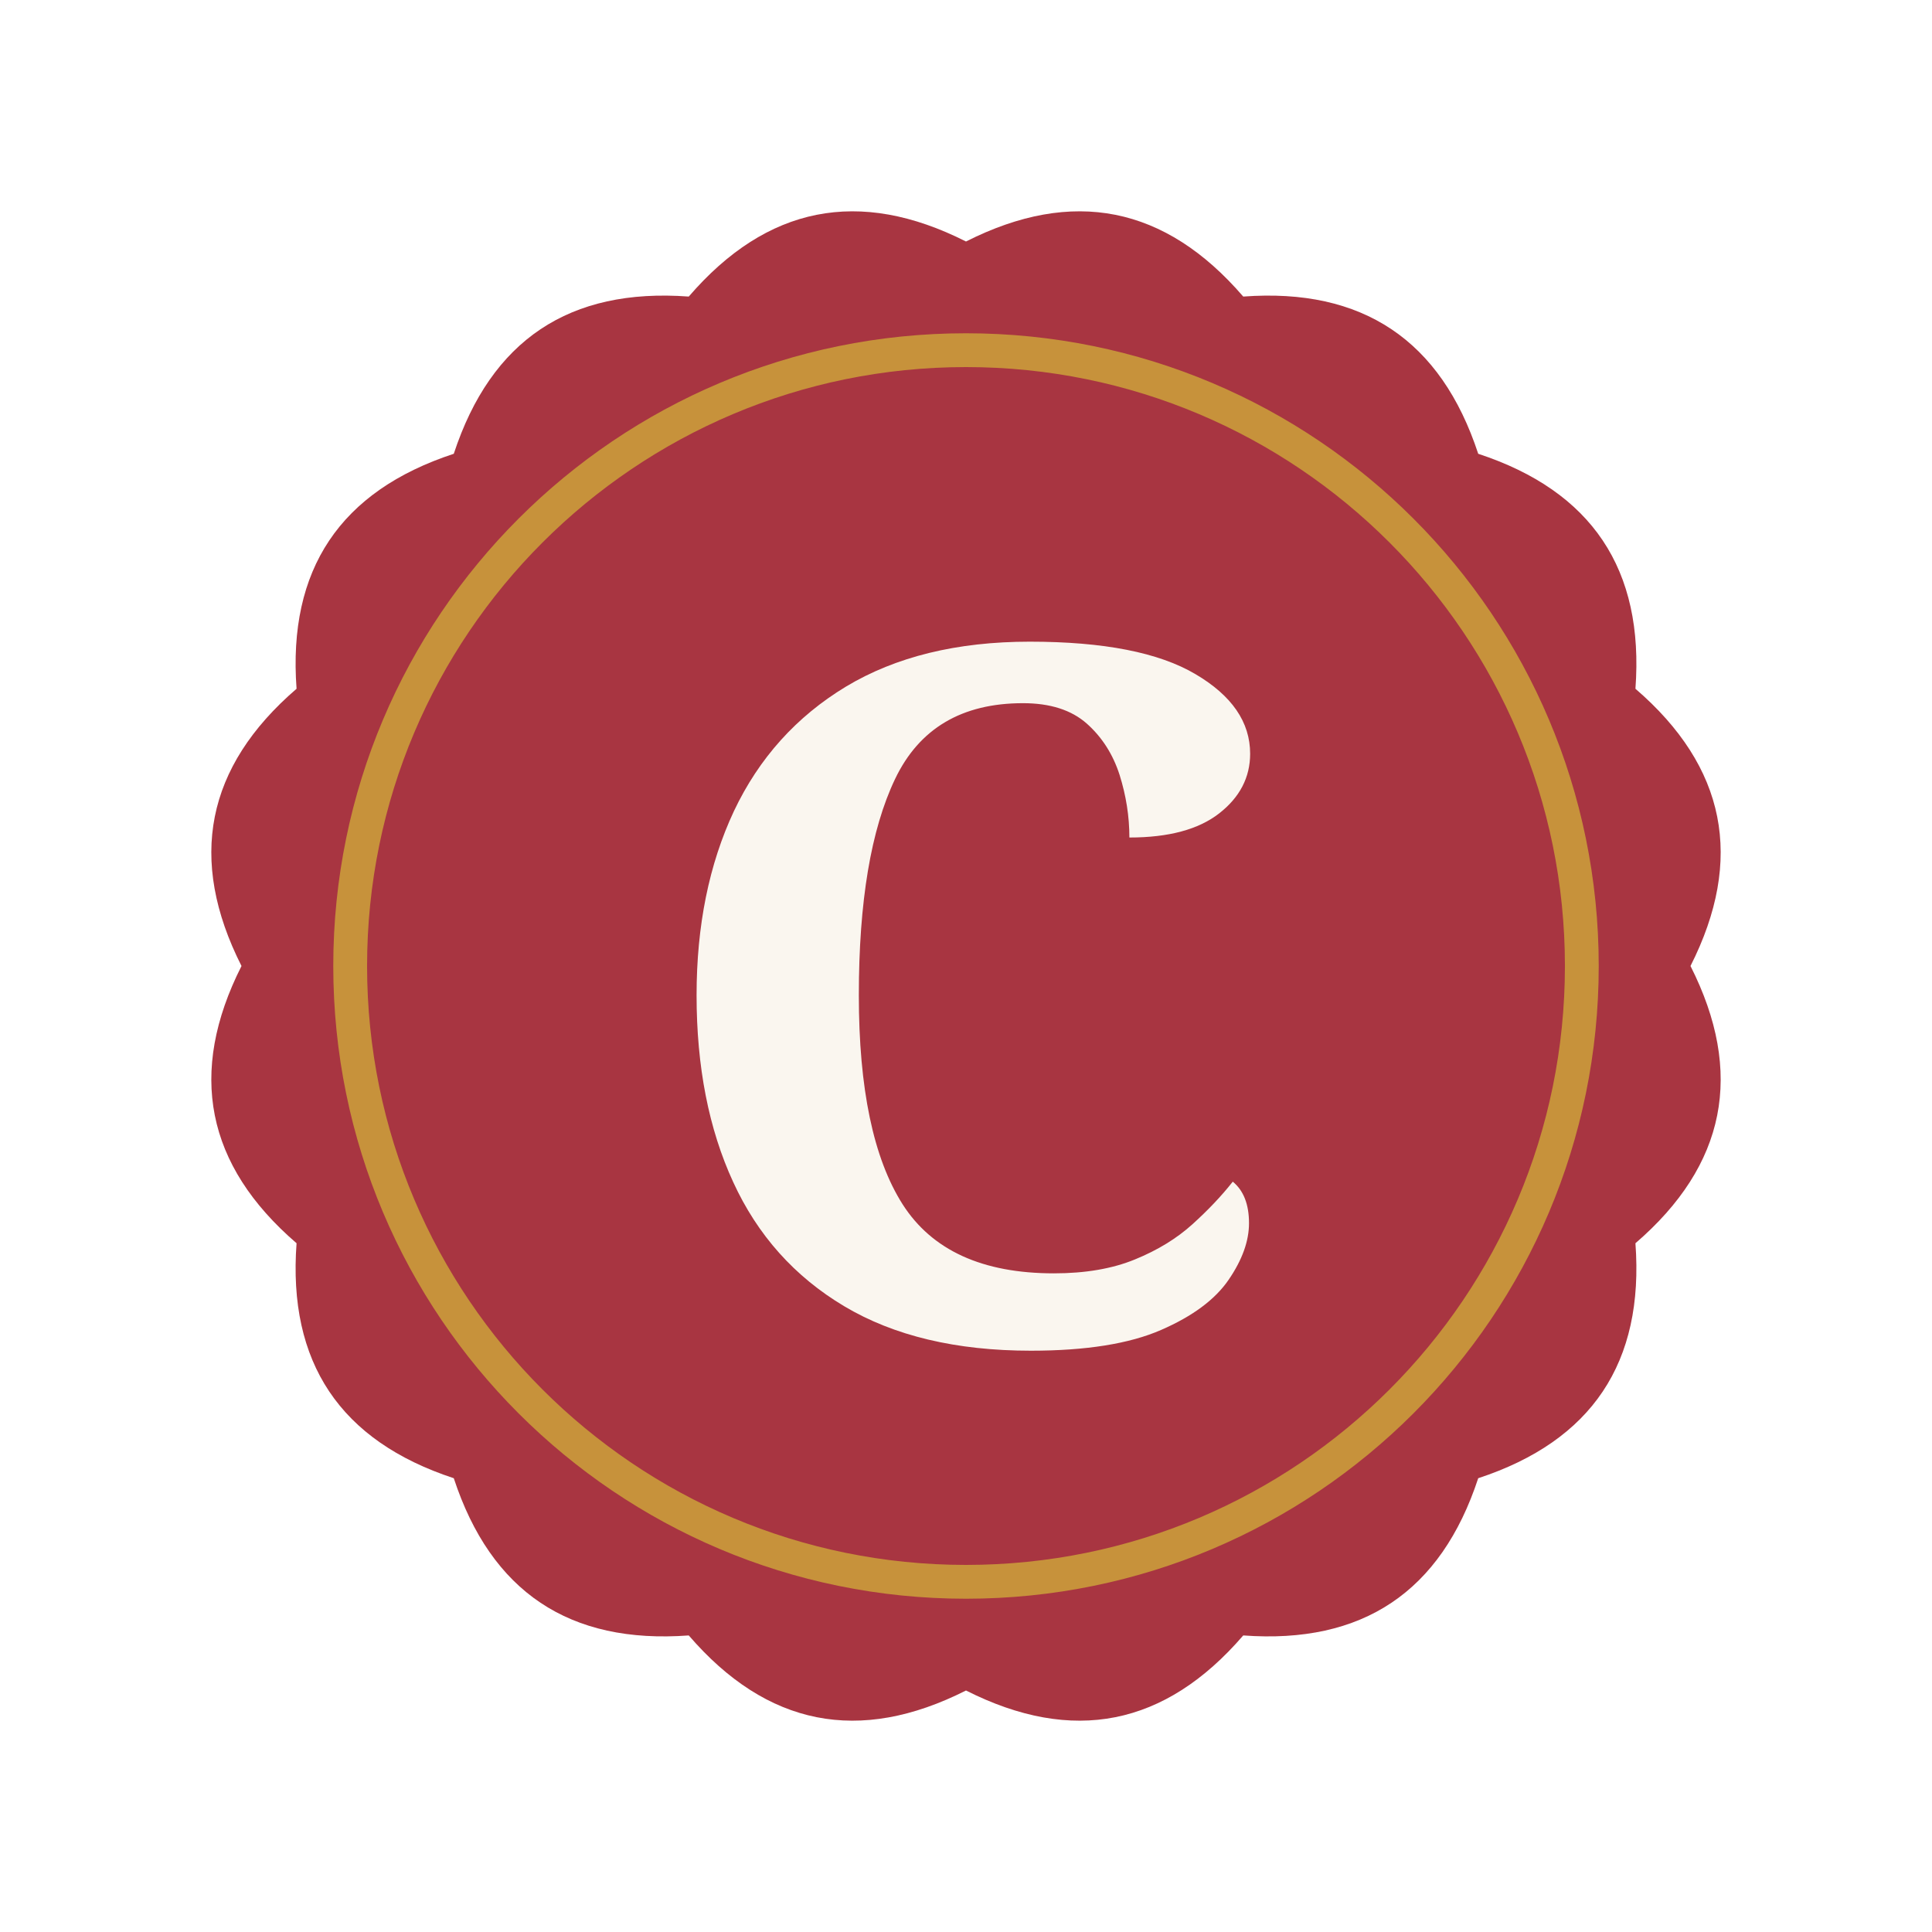
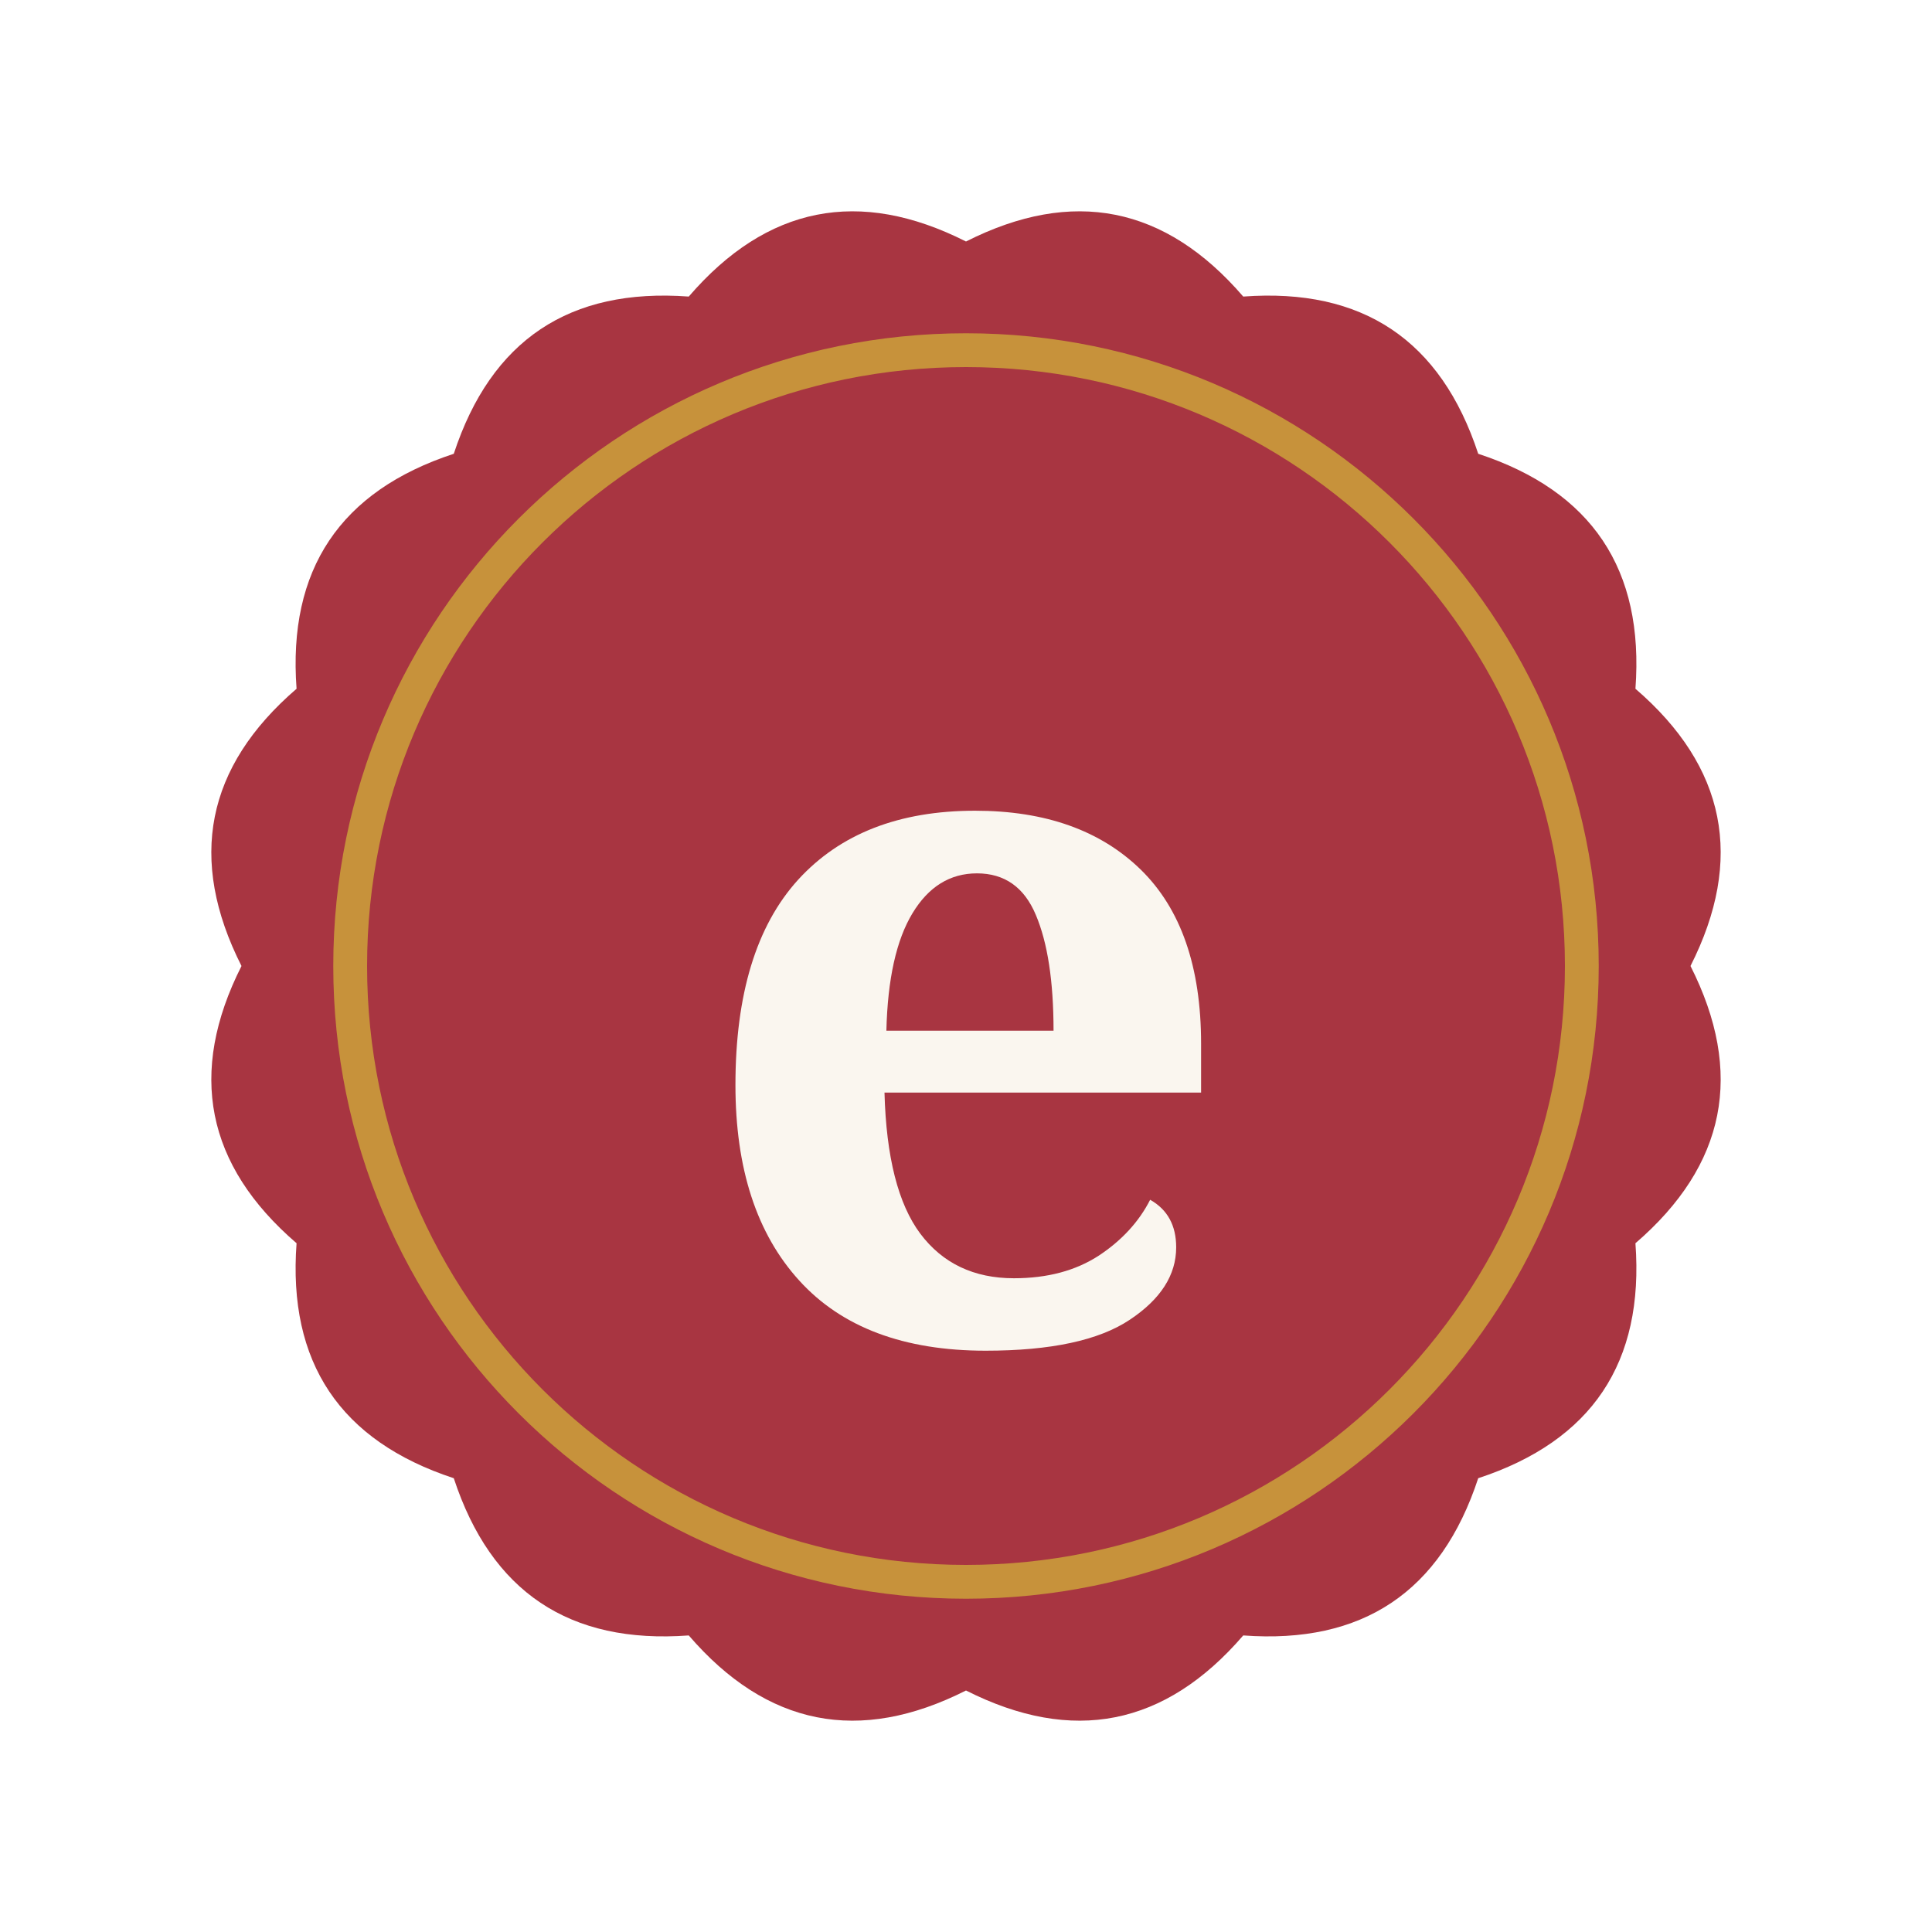
- <svg xmlns="http://www.w3.org/2000/svg" viewBox="0 0 80 80" fill="none" role="img" aria-label="Convive mark">
+ <svg xmlns="http://www.w3.org/2000/svg" viewBox="0 0 80 80" fill="none" role="img" aria-label="The Invit_e mark">
  <path d="M 40.00 10.00 Q 46.63 6.65 51.48 12.28 Q 58.89 11.73 61.21 18.79 Q 68.27 21.11 67.72 28.52 Q 73.35 33.37 70.00 40.00 Q 73.35 46.63 67.72 51.48 Q 68.27 58.89 61.21 61.21 Q 58.89 68.27 51.48 67.72 Q 46.63 73.35 40.00 70.00 Q 33.37 73.35 28.52 67.72 Q 21.11 68.27 18.79 61.21 Q 11.73 58.89 12.28 51.48 Q 6.65 46.63 10.00 40.00 Q 6.65 33.37 12.28 28.52 Q 11.73 21.11 18.79 18.79 Q 21.11 11.73 28.52 12.28 Q 33.37 6.65 40.00 10.00 Z" fill="#a83541" />
  <circle cx="40" cy="40" r="25.5" fill="none" stroke="#cca23a" stroke-width="1.4" stroke-opacity="0.85" />
-   <text x="40" y="40" font-family="Cormorant Garamond, Georgia, serif" font-size="40" font-weight="600" fill="#faf6ef" text-anchor="middle" dominant-baseline="central" letter-spacing="0">C</text>
+   <text x="40" y="40" font-family="Cormorant Garamond, Georgia, serif" font-size="40" font-weight="600" fill="#faf6ef" text-anchor="middle" dominant-baseline="central" letter-spacing="0">e</text>
</svg>
